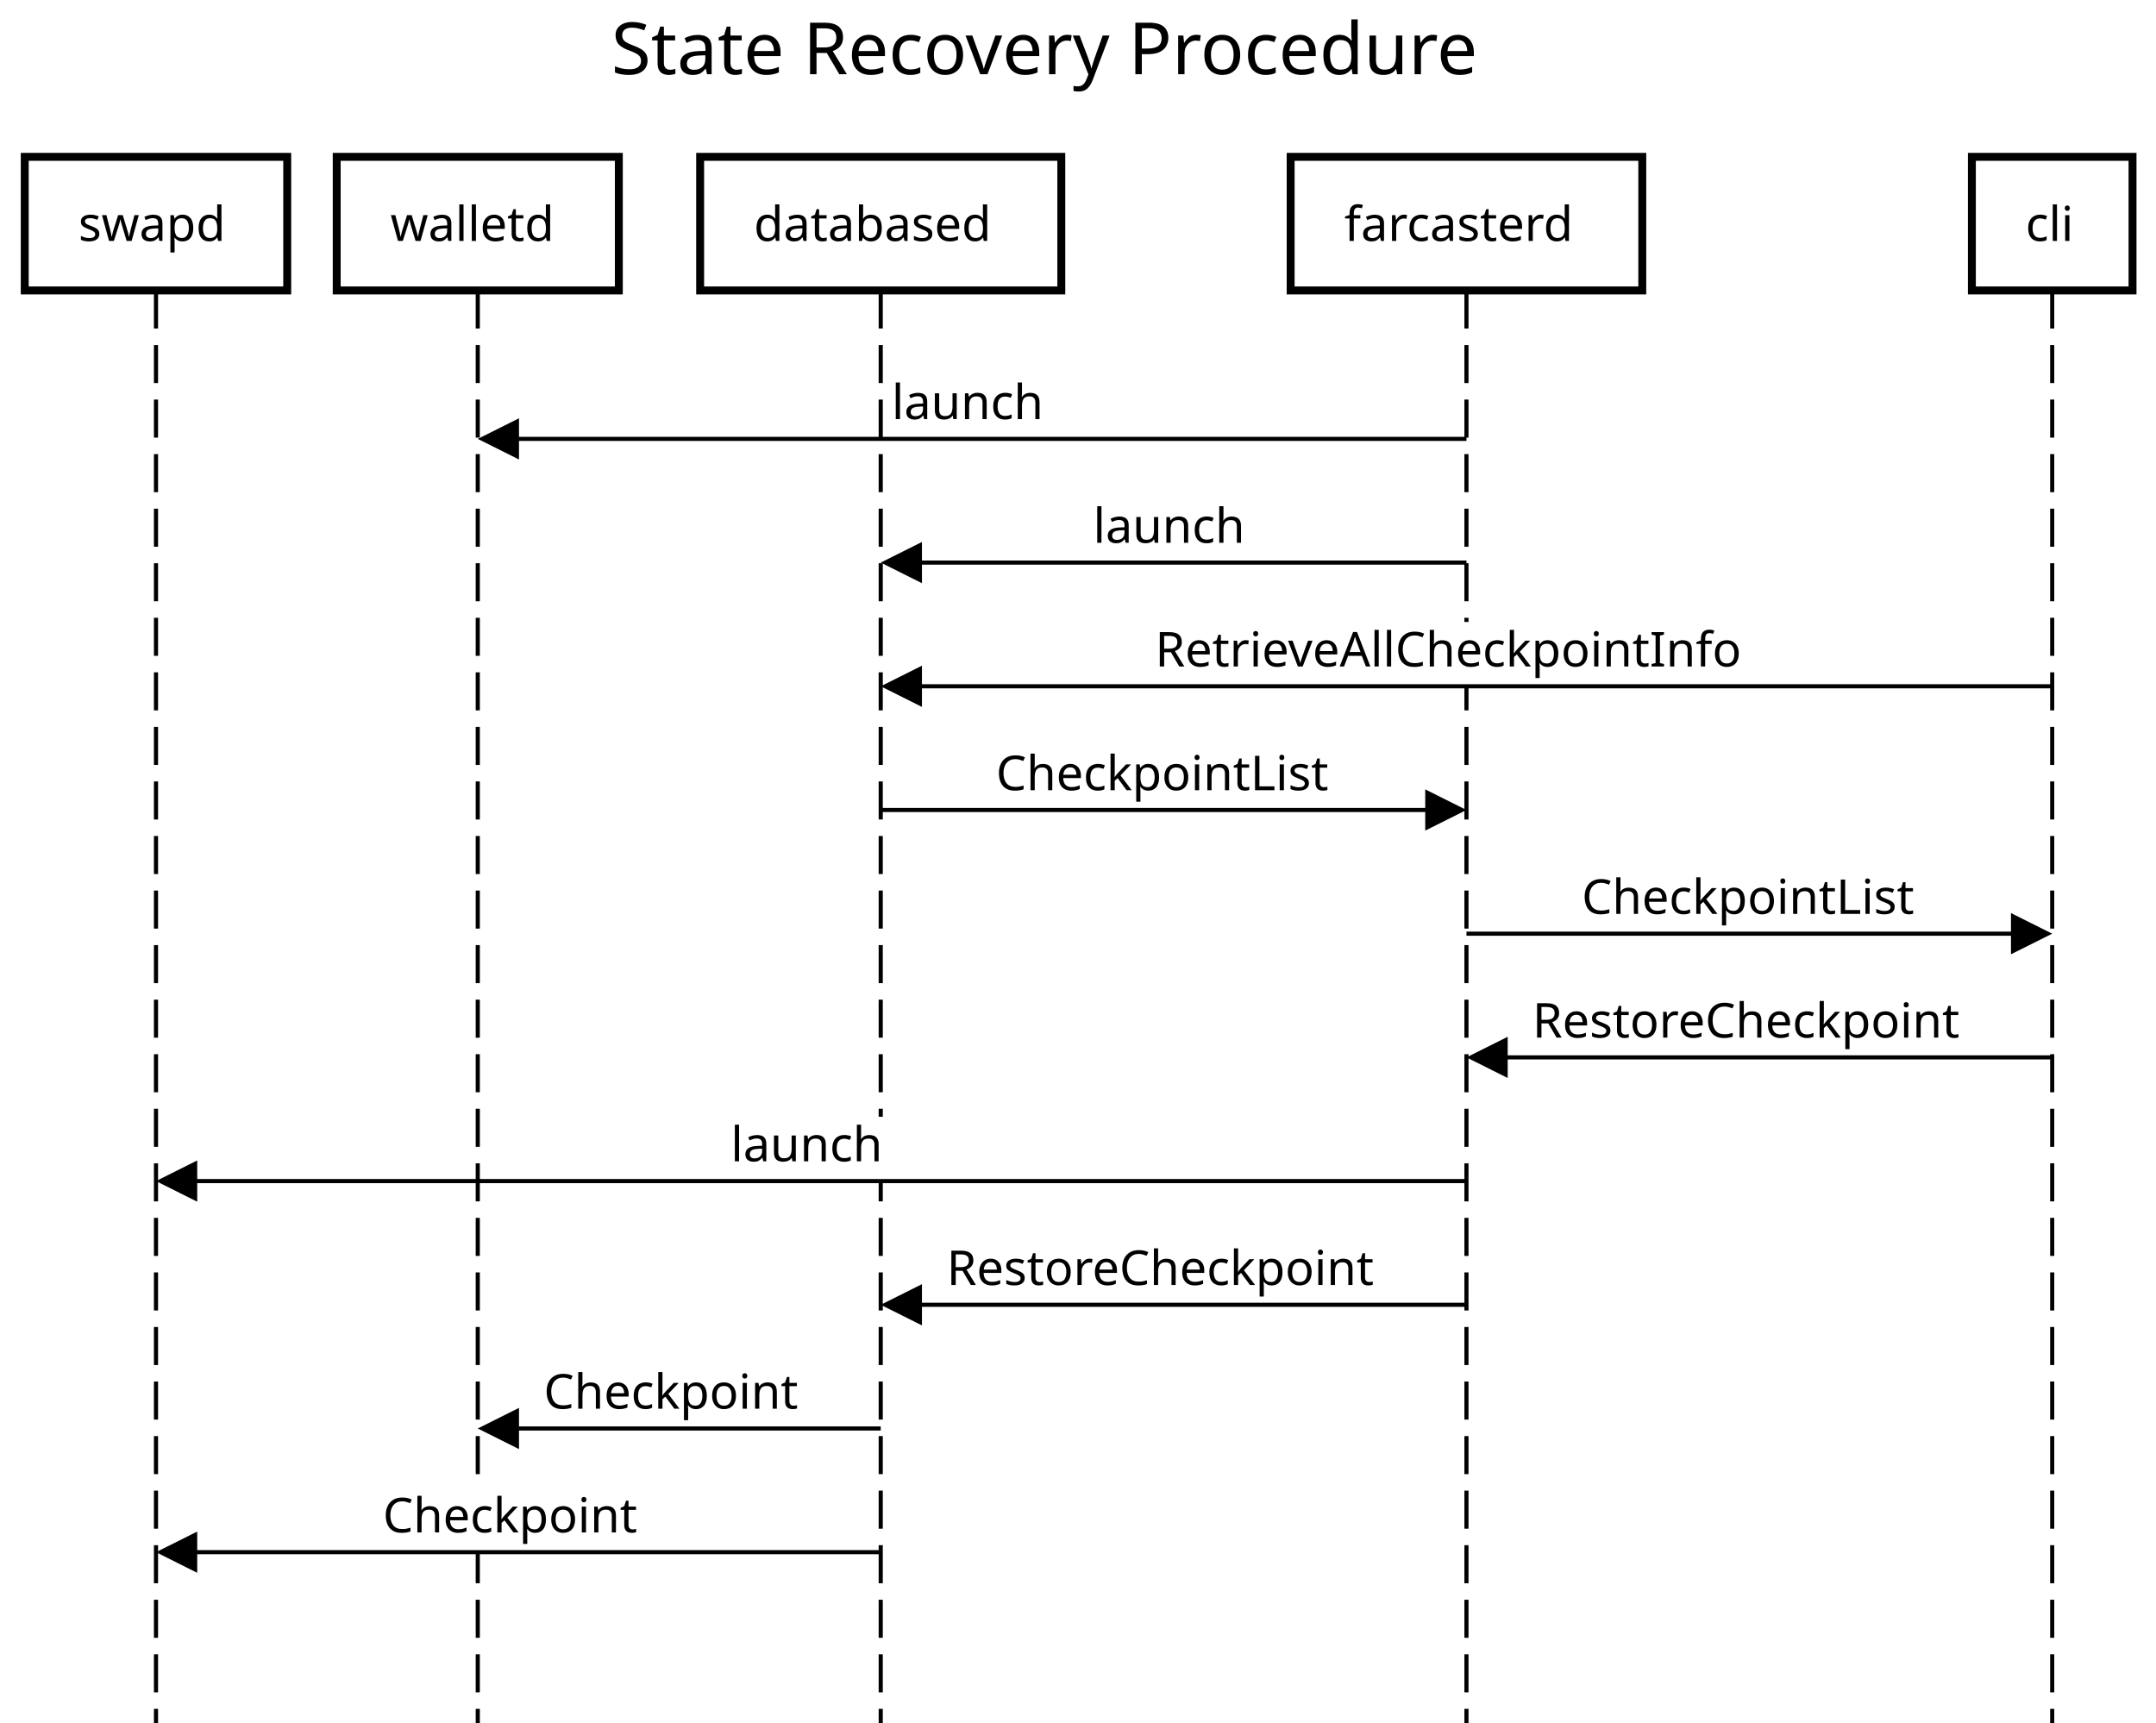
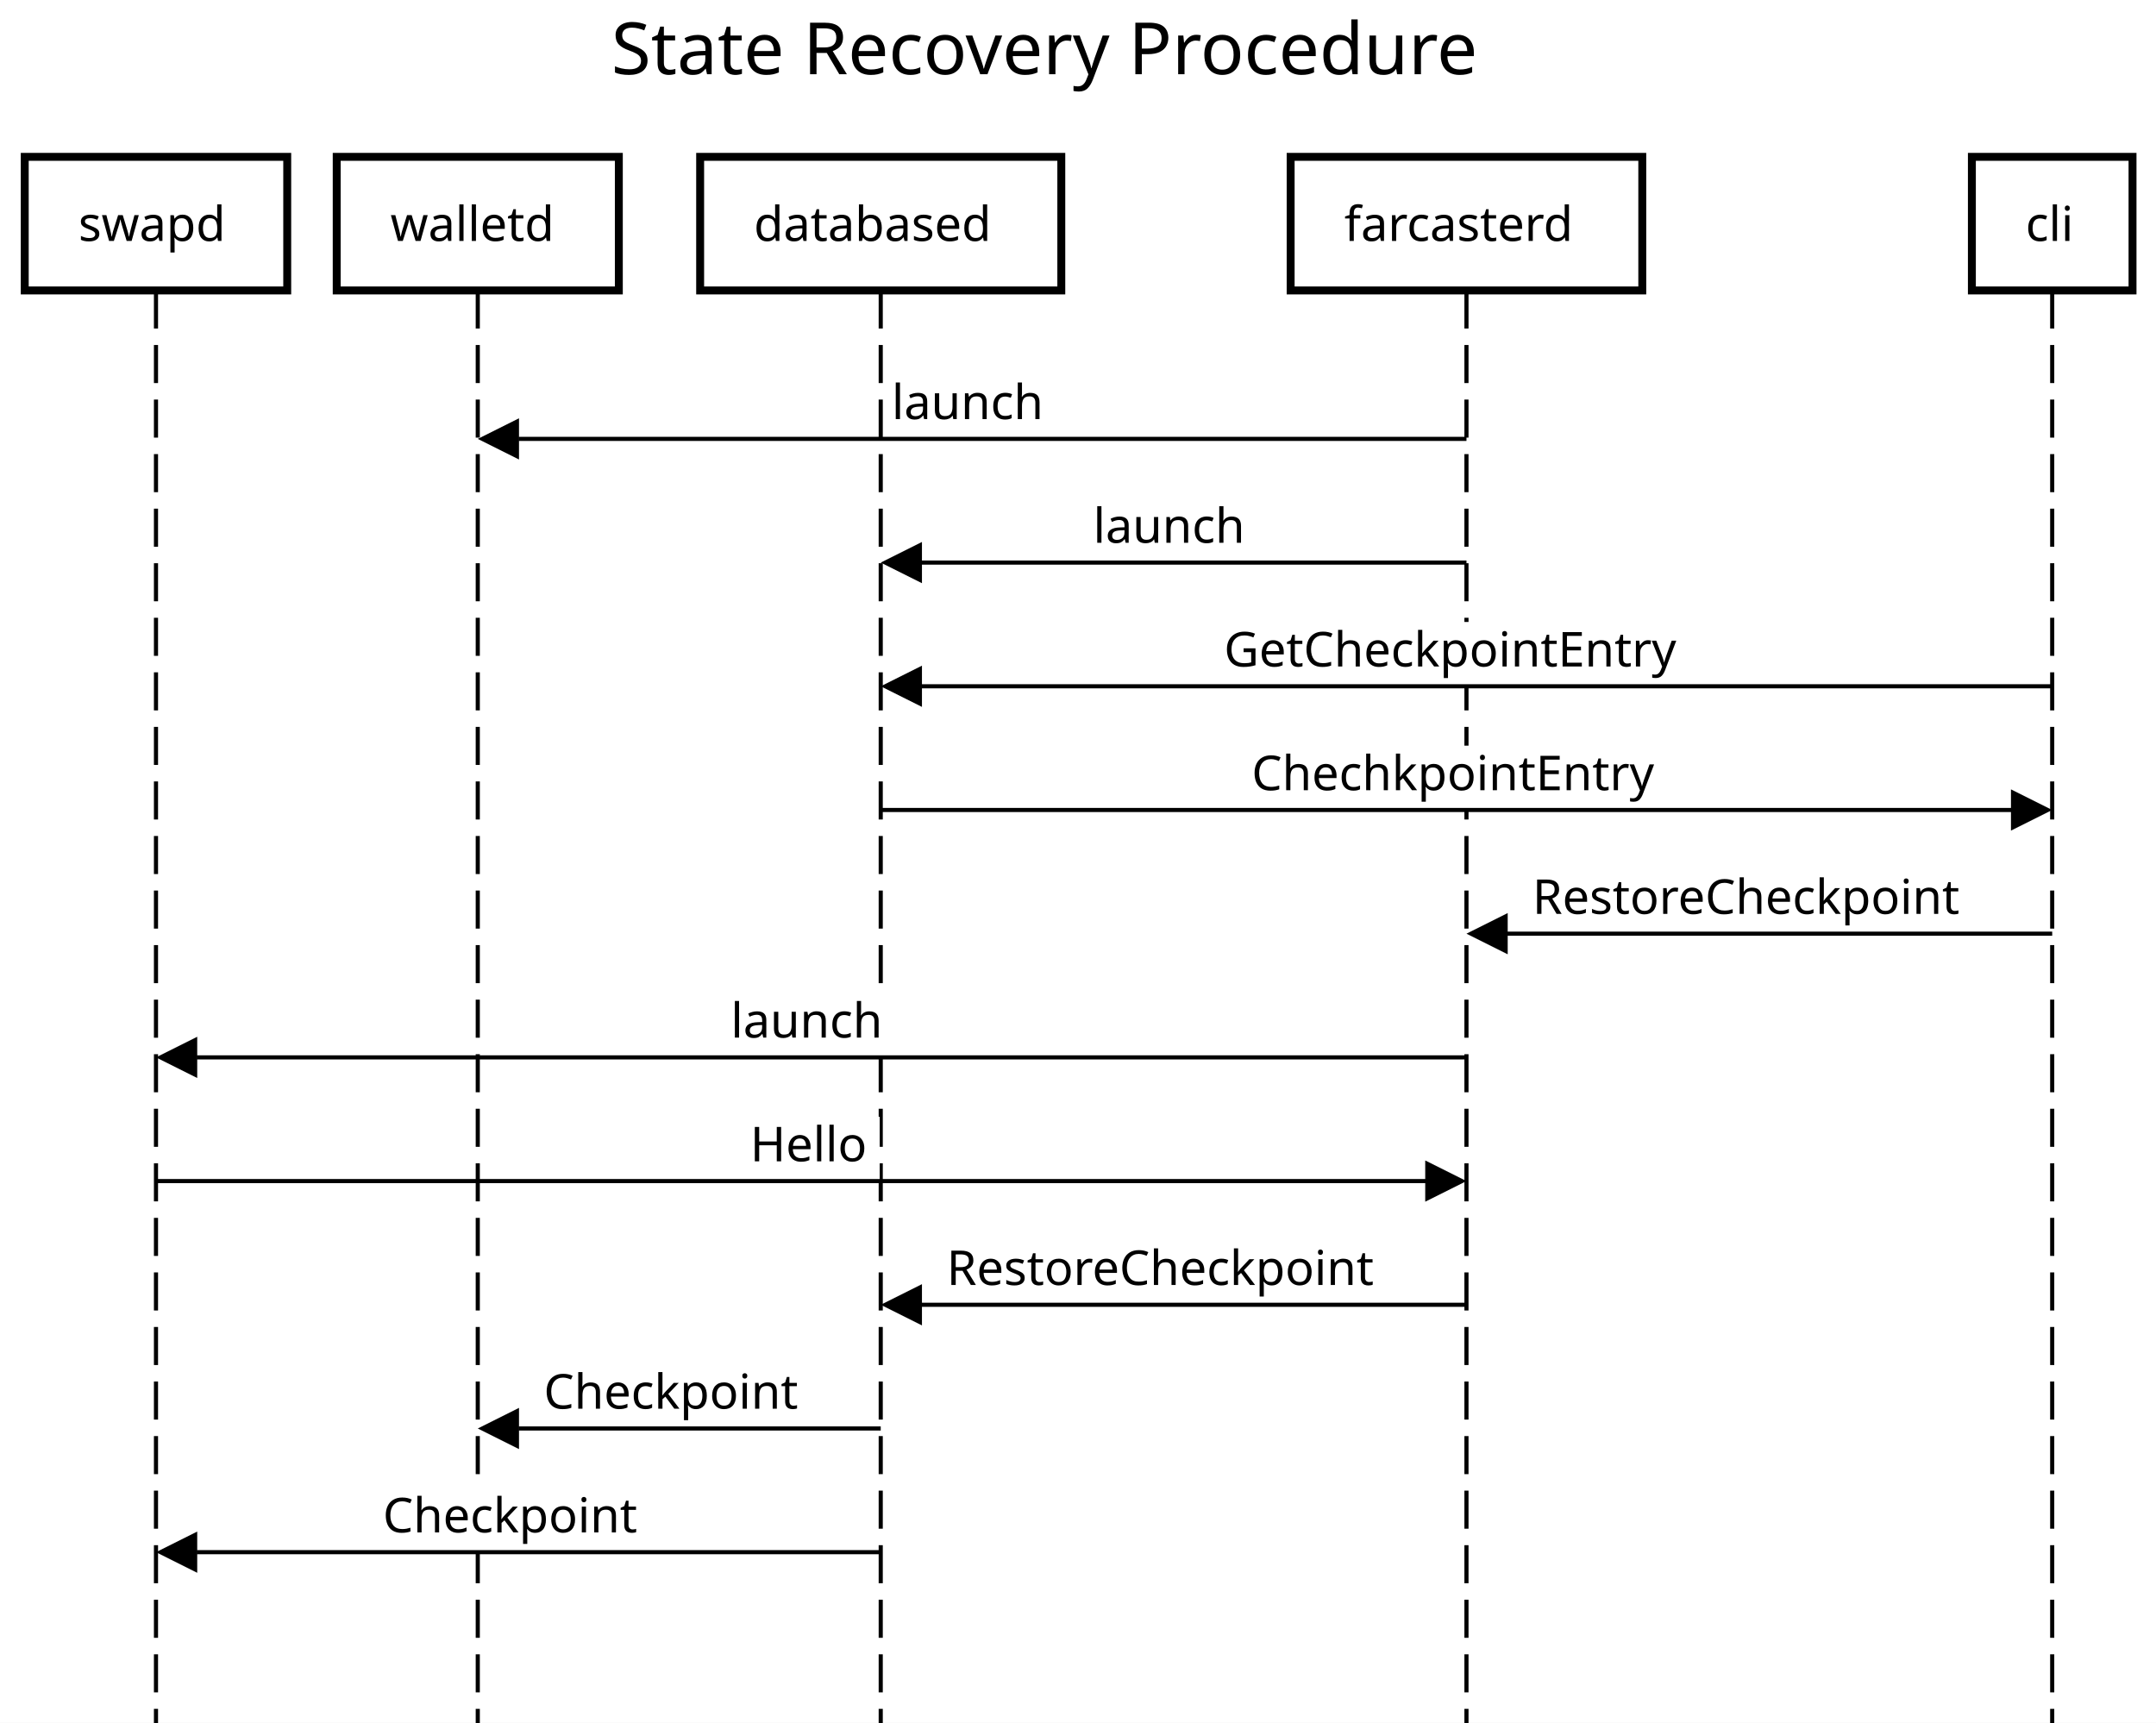
<svg xmlns="http://www.w3.org/2000/svg" version="1.1" width="657" height="525">
  <defs />
  <g>
    <g />
    <g />
    <g />
    <g />
    <g />
    <g />
    <g />
    <g />
    <g />
    <g />
    <g>
      <rect fill="white" stroke="none" x="0" y="0" width="657" height="525" />
    </g>
    <g>
      <text fill="black" stroke="none" font-family="sans-serif" font-size="16.5pt" font-style="normal" font-weight="normal" text-decoration="normal" x="186.276" y="22.618" text-anchor="start" dominant-baseline="alphabetic" xml:space="preserve">State Recovery Procedure</text>
    </g>
    <g />
    <g>
      <path fill="none" stroke="black" paint-order="fill stroke markers" d=" M 47.533 88.512 L 47.533 525.792" stroke-miterlimit="10" stroke-width="1.257" stroke-dasharray="11.599,5.026" />
      <path fill="none" stroke="black" paint-order="fill stroke markers" d=" M 145.591 88.512 L 145.591 525.792" stroke-miterlimit="10" stroke-width="1.257" stroke-dasharray="11.599,5.026" />
      <path fill="none" stroke="black" paint-order="fill stroke markers" d=" M 268.384 88.512 L 268.384 525.792" stroke-miterlimit="10" stroke-width="1.257" stroke-dasharray="11.599,5.026" />
      <path fill="none" stroke="black" paint-order="fill stroke markers" d=" M 446.877 88.512 L 446.877 525.792" stroke-miterlimit="10" stroke-width="1.257" stroke-dasharray="11.599,5.026" />
      <path fill="none" stroke="black" paint-order="fill stroke markers" d=" M 625.37 88.512 L 625.37 525.792" stroke-miterlimit="10" stroke-width="1.257" stroke-dasharray="11.599,5.026" />
    </g>
    <g>
      <path fill="none" stroke="none" />
      <g>
        <path fill="white" stroke="black" paint-order="fill stroke markers" d=" M 7.539 47.799 L 87.527 47.799 L 87.527 88.512 L 7.539 88.512 L 7.539 47.799 Z" stroke-miterlimit="10" stroke-width="2.413" stroke-dasharray="" />
      </g>
      <g>
        <g />
        <text fill="black" stroke="none" font-family="sans-serif" font-size="11pt" font-style="normal" font-weight="normal" text-decoration="normal" x="23.9" y="73.433" text-anchor="start" dominant-baseline="alphabetic" xml:space="preserve">swapd</text>
      </g>
      <path fill="none" stroke="none" />
      <g>
        <path fill="white" stroke="black" paint-order="fill stroke markers" d=" M 102.605 47.799 L 188.576 47.799 L 188.576 88.512 L 102.605 88.512 L 102.605 47.799 Z" stroke-miterlimit="10" stroke-width="2.413" stroke-dasharray="" />
      </g>
      <g>
        <g />
        <text fill="black" stroke="none" font-family="sans-serif" font-size="11pt" font-style="normal" font-weight="normal" text-decoration="normal" x="118.966" y="73.433" text-anchor="start" dominant-baseline="alphabetic" xml:space="preserve">walletd</text>
      </g>
      <path fill="none" stroke="none" />
      <g>
        <path fill="white" stroke="black" paint-order="fill stroke markers" d=" M 213.357 47.799 L 323.411 47.799 L 323.411 88.512 L 213.357 88.512 L 213.357 47.799 Z" stroke-miterlimit="10" stroke-width="2.413" stroke-dasharray="" />
      </g>
      <g>
        <g />
        <text fill="black" stroke="none" font-family="sans-serif" font-size="11pt" font-style="normal" font-weight="normal" text-decoration="normal" x="229.717" y="73.433" text-anchor="start" dominant-baseline="alphabetic" xml:space="preserve">databased</text>
      </g>
      <path fill="none" stroke="none" />
      <g>
        <path fill="white" stroke="black" paint-order="fill stroke markers" d=" M 393.3 47.799 L 500.454 47.799 L 500.454 88.512 L 393.3 88.512 L 393.3 47.799 Z" stroke-miterlimit="10" stroke-width="2.413" stroke-dasharray="" />
      </g>
      <g>
        <g />
        <text fill="black" stroke="none" font-family="sans-serif" font-size="11pt" font-style="normal" font-weight="normal" text-decoration="normal" x="409.66" y="73.433" text-anchor="start" dominant-baseline="alphabetic" xml:space="preserve">farcasterd</text>
      </g>
      <path fill="none" stroke="none" />
      <g>
        <path fill="white" stroke="black" paint-order="fill stroke markers" d=" M 600.893 47.799 L 649.847 47.799 L 649.847 88.512 L 600.893 88.512 L 600.893 47.799 Z" stroke-miterlimit="10" stroke-width="2.413" stroke-dasharray="" />
      </g>
      <g>
        <g />
        <text fill="black" stroke="none" font-family="sans-serif" font-size="11pt" font-style="normal" font-weight="normal" text-decoration="normal" x="617.253" y="73.433" text-anchor="start" dominant-baseline="alphabetic" xml:space="preserve">cli</text>
      </g>
    </g>
    <g>
      <g>
        <g>
          <rect fill="white" stroke="none" x="269.455" y="114.145" width="53.557" height="19.602" />
        </g>
        <text fill="black" stroke="none" font-family="sans-serif" font-size="11pt" font-style="normal" font-weight="normal" text-decoration="normal" x="271.717" y="127.716" text-anchor="start" dominant-baseline="alphabetic" xml:space="preserve">launch</text>
      </g>
      <g>
        <path fill="none" stroke="black" paint-order="fill stroke markers" d=" M 446.877 133.748 L 158.005 133.748" stroke-miterlimit="10" stroke-width="1.257" stroke-dasharray="" />
        <g transform="translate(145.5906,133.7476) translate(-145.5906,-133.7476)">
          <path fill="black" stroke="none" paint-order="stroke fill markers" d=" M 158.156 127.465 L 145.591 133.748 L 158.156 140.03 Z" />
        </g>
      </g>
      <g>
        <g>
          <rect fill="white" stroke="none" x="330.852" y="151.842" width="53.557" height="19.602" />
        </g>
        <text fill="black" stroke="none" font-family="sans-serif" font-size="11pt" font-style="normal" font-weight="normal" text-decoration="normal" x="333.114" y="165.413" text-anchor="start" dominant-baseline="alphabetic" xml:space="preserve">launch</text>
      </g>
      <g>
        <path fill="none" stroke="black" paint-order="fill stroke markers" d=" M 446.877 171.444 L 280.798 171.444" stroke-miterlimit="10" stroke-width="1.257" stroke-dasharray="" />
        <g transform="translate(268.3837,171.4442) translate(-268.3837,-171.4442)">
          <path fill="black" stroke="none" paint-order="stroke fill markers" d=" M 280.949 165.161 L 268.384 171.444 L 280.949 177.727 Z" />
        </g>
      </g>
      <g>
        <g>
-           <rect fill="white" stroke="none" x="349.74" y="189.539" width="194.274" height="19.602" />
+           <rect fill="white" stroke="none" x="370.732" y="189.539" width="152.29" height="19.602" />
        </g>
-         <text fill="black" stroke="none" font-family="sans-serif" font-size="11pt" font-style="normal" font-weight="normal" text-decoration="normal" x="352.002" y="203.109" text-anchor="start" dominant-baseline="alphabetic" xml:space="preserve">RetrieveAllCheckpointInfo</text>
+         <text fill="black" stroke="none" font-family="sans-serif" font-size="11pt" font-style="normal" font-weight="normal" text-decoration="normal" x="372.993" y="203.109" text-anchor="start" dominant-baseline="alphabetic" xml:space="preserve">GetCheckpointEntry</text>
      </g>
      <g>
        <path fill="none" stroke="black" paint-order="fill stroke markers" d=" M 625.37 209.141 L 280.798 209.141" stroke-miterlimit="10" stroke-width="1.257" stroke-dasharray="" />
        <g transform="translate(268.3837,209.1409) translate(-268.3837,-209.1409)">
          <path fill="black" stroke="none" paint-order="stroke fill markers" d=" M 280.949 202.858 L 268.384 209.141 L 280.949 215.424 Z" />
        </g>
      </g>
      <g>
        <g>
-           <rect fill="white" stroke="none" x="301.252" y="227.235" width="112.757" height="19.602" />
+           <rect fill="white" stroke="none" x="379.157" y="227.235" width="135.44" height="19.602" />
        </g>
-         <text fill="black" stroke="none" font-family="sans-serif" font-size="11pt" font-style="normal" font-weight="normal" text-decoration="normal" x="303.514" y="240.806" text-anchor="start" dominant-baseline="alphabetic" xml:space="preserve">CheckpointList</text>
+         <text fill="black" stroke="none" font-family="sans-serif" font-size="11pt" font-style="normal" font-weight="normal" text-decoration="normal" x="381.418" y="240.806" text-anchor="start" dominant-baseline="alphabetic" xml:space="preserve">ChechkpointEntry</text>
      </g>
      <g>
-         <path fill="none" stroke="black" paint-order="fill stroke markers" d=" M 268.384 246.837 L 434.462 246.837" stroke-miterlimit="10" stroke-width="1.257" stroke-dasharray="" />
-         <g transform="translate(446.8768,246.8375) translate(-446.8768,-246.8375)">
-           <path fill="black" stroke="none" paint-order="stroke fill markers" d=" M 434.311 240.555 L 446.877 246.837 L 434.311 253.12 Z" />
+         <path fill="none" stroke="black" paint-order="fill stroke markers" d=" M 268.384 246.837 L 612.955 246.837" stroke-miterlimit="10" stroke-width="1.257" stroke-dasharray="" />
+         <g transform="translate(625.3699,246.8375) translate(-625.3699,-246.8375)">
+           <path fill="black" stroke="none" paint-order="stroke fill markers" d=" M 612.804 240.555 L 625.37 246.837 L 612.804 253.12 Z" />
        </g>
      </g>
      <g>
        <g>
-           <rect fill="white" stroke="none" x="479.745" y="264.932" width="112.757" height="19.602" />
+           <rect fill="white" stroke="none" x="464.72" y="264.932" width="142.807" height="19.602" />
        </g>
-         <text fill="black" stroke="none" font-family="sans-serif" font-size="11pt" font-style="normal" font-weight="normal" text-decoration="normal" x="482.007" y="278.503" text-anchor="start" dominant-baseline="alphabetic" xml:space="preserve">CheckpointList</text>
+         <text fill="black" stroke="none" font-family="sans-serif" font-size="11pt" font-style="normal" font-weight="normal" text-decoration="normal" x="466.982" y="278.503" text-anchor="start" dominant-baseline="alphabetic" xml:space="preserve">RestoreCheckpoint</text>
      </g>
      <g>
-         <path fill="none" stroke="black" paint-order="fill stroke markers" d=" M 446.877 284.534 L 612.955 284.534" stroke-miterlimit="10" stroke-width="1.257" stroke-dasharray="" />
-         <g transform="translate(625.3699,284.5341) translate(-625.3699,-284.5341)">
-           <path fill="black" stroke="none" paint-order="stroke fill markers" d=" M 612.804 278.251 L 625.37 284.534 L 612.804 290.817 Z" />
+         <path fill="none" stroke="black" paint-order="fill stroke markers" d=" M 625.37 284.534 L 459.292 284.534" stroke-miterlimit="10" stroke-width="1.257" stroke-dasharray="" />
+         <g transform="translate(446.8768,284.5341) translate(-446.8768,-284.5341)">
+           <path fill="black" stroke="none" paint-order="stroke fill markers" d=" M 459.442 278.251 L 446.877 284.534 L 459.442 290.817 Z" />
        </g>
      </g>
      <g>
        <g>
-           <rect fill="white" stroke="none" x="464.72" y="302.628" width="142.807" height="19.602" />
+           <rect fill="white" stroke="none" x="220.426" y="302.628" width="53.557" height="19.602" />
        </g>
-         <text fill="black" stroke="none" font-family="sans-serif" font-size="11pt" font-style="normal" font-weight="normal" text-decoration="normal" x="466.982" y="316.199" text-anchor="start" dominant-baseline="alphabetic" xml:space="preserve">RestoreCheckpoint</text>
+         <text fill="black" stroke="none" font-family="sans-serif" font-size="11pt" font-style="normal" font-weight="normal" text-decoration="normal" x="222.688" y="316.199" text-anchor="start" dominant-baseline="alphabetic" xml:space="preserve">launch</text>
      </g>
      <g>
-         <path fill="none" stroke="black" paint-order="fill stroke markers" d=" M 625.37 322.231 L 459.292 322.231" stroke-miterlimit="10" stroke-width="1.257" stroke-dasharray="" />
-         <g transform="translate(446.8768,322.2307) translate(-446.8768,-322.2307)">
-           <path fill="black" stroke="none" paint-order="stroke fill markers" d=" M 459.442 315.948 L 446.877 322.231 L 459.442 328.514 Z" />
+         <path fill="none" stroke="black" paint-order="fill stroke markers" d=" M 446.877 322.231 L 59.948 322.231" stroke-miterlimit="10" stroke-width="1.257" stroke-dasharray="" />
+         <g transform="translate(47.53299,322.2307) translate(-47.53299,-322.2307)">
+           <path fill="black" stroke="none" paint-order="stroke fill markers" d=" M 60.099 315.948 L 47.533 322.231 L 60.099 328.514 Z" />
        </g>
      </g>
      <g>
        <g>
-           <rect fill="white" stroke="none" x="220.426" y="340.325" width="53.557" height="19.602" />
+           <rect fill="white" stroke="none" x="226.335" y="340.325" width="41.74" height="19.602" />
        </g>
-         <text fill="black" stroke="none" font-family="sans-serif" font-size="11pt" font-style="normal" font-weight="normal" text-decoration="normal" x="222.688" y="353.896" text-anchor="start" dominant-baseline="alphabetic" xml:space="preserve">launch</text>
+         <text fill="black" stroke="none" font-family="sans-serif" font-size="11pt" font-style="normal" font-weight="normal" text-decoration="normal" x="228.597" y="353.896" text-anchor="start" dominant-baseline="alphabetic" xml:space="preserve">Hello</text>
      </g>
      <g>
-         <path fill="none" stroke="black" paint-order="fill stroke markers" d=" M 446.877 359.927 L 59.948 359.927" stroke-miterlimit="10" stroke-width="1.257" stroke-dasharray="" />
-         <g transform="translate(47.53299,359.9274) translate(-47.53299,-359.9274)">
-           <path fill="black" stroke="none" paint-order="stroke fill markers" d=" M 60.099 353.645 L 47.533 359.927 L 60.099 366.21 Z" />
+         <path fill="none" stroke="black" paint-order="fill stroke markers" d=" M 47.533 359.927 L 434.462 359.927" stroke-miterlimit="10" stroke-width="1.257" stroke-dasharray="" />
+         <g transform="translate(446.8768,359.9274) translate(-446.8768,-359.9274)">
+           <path fill="black" stroke="none" paint-order="stroke fill markers" d=" M 434.311 353.645 L 446.877 359.927 L 434.311 366.21 Z" />
        </g>
      </g>
      <g>
        <g>
          <rect fill="white" stroke="none" x="286.227" y="378.022" width="142.807" height="19.602" />
        </g>
        <text fill="black" stroke="none" font-family="sans-serif" font-size="11pt" font-style="normal" font-weight="normal" text-decoration="normal" x="288.489" y="391.593" text-anchor="start" dominant-baseline="alphabetic" xml:space="preserve">RestoreCheckpoint</text>
      </g>
      <g>
        <path fill="none" stroke="black" paint-order="fill stroke markers" d=" M 446.877 397.624 L 280.798 397.624" stroke-miterlimit="10" stroke-width="1.257" stroke-dasharray="" />
        <g transform="translate(268.3837,397.624) translate(-268.3837,-397.624)">
          <path fill="black" stroke="none" paint-order="stroke fill markers" d=" M 280.949 391.341 L 268.384 397.624 L 280.949 403.907 Z" />
        </g>
      </g>
      <g>
        <g>
          <rect fill="white" stroke="none" x="163.434" y="415.718" width="87.107" height="19.602" />
        </g>
        <text fill="black" stroke="none" font-family="sans-serif" font-size="11pt" font-style="normal" font-weight="normal" text-decoration="normal" x="165.696" y="429.289" text-anchor="start" dominant-baseline="alphabetic" xml:space="preserve">Checkpoint</text>
      </g>
      <g>
        <path fill="none" stroke="black" paint-order="fill stroke markers" d=" M 268.384 435.321 L 158.005 435.321" stroke-miterlimit="10" stroke-width="1.257" stroke-dasharray="" />
        <g transform="translate(145.5906,435.3206) translate(-145.5906,-435.3206)">
          <path fill="black" stroke="none" paint-order="stroke fill markers" d=" M 158.156 429.038 L 145.591 435.321 L 158.156 441.603 Z" />
        </g>
      </g>
      <g>
        <g>
          <rect fill="white" stroke="none" x="114.405" y="453.415" width="87.107" height="19.602" />
        </g>
        <text fill="black" stroke="none" font-family="sans-serif" font-size="11pt" font-style="normal" font-weight="normal" text-decoration="normal" x="116.667" y="466.986" text-anchor="start" dominant-baseline="alphabetic" xml:space="preserve">Checkpoint</text>
      </g>
      <g>
        <path fill="none" stroke="black" paint-order="fill stroke markers" d=" M 268.384 473.017 L 59.948 473.017" stroke-miterlimit="10" stroke-width="1.257" stroke-dasharray="" />
        <g transform="translate(47.53299,473.0172) translate(-47.53299,-473.0172)">
          <path fill="black" stroke="none" paint-order="stroke fill markers" d=" M 60.099 466.734 L 47.533 473.017 L 60.099 479.3 Z" />
        </g>
      </g>
    </g>
    <g />
    <g />
    <g />
    <g />
    <g />
  </g>
</svg>
